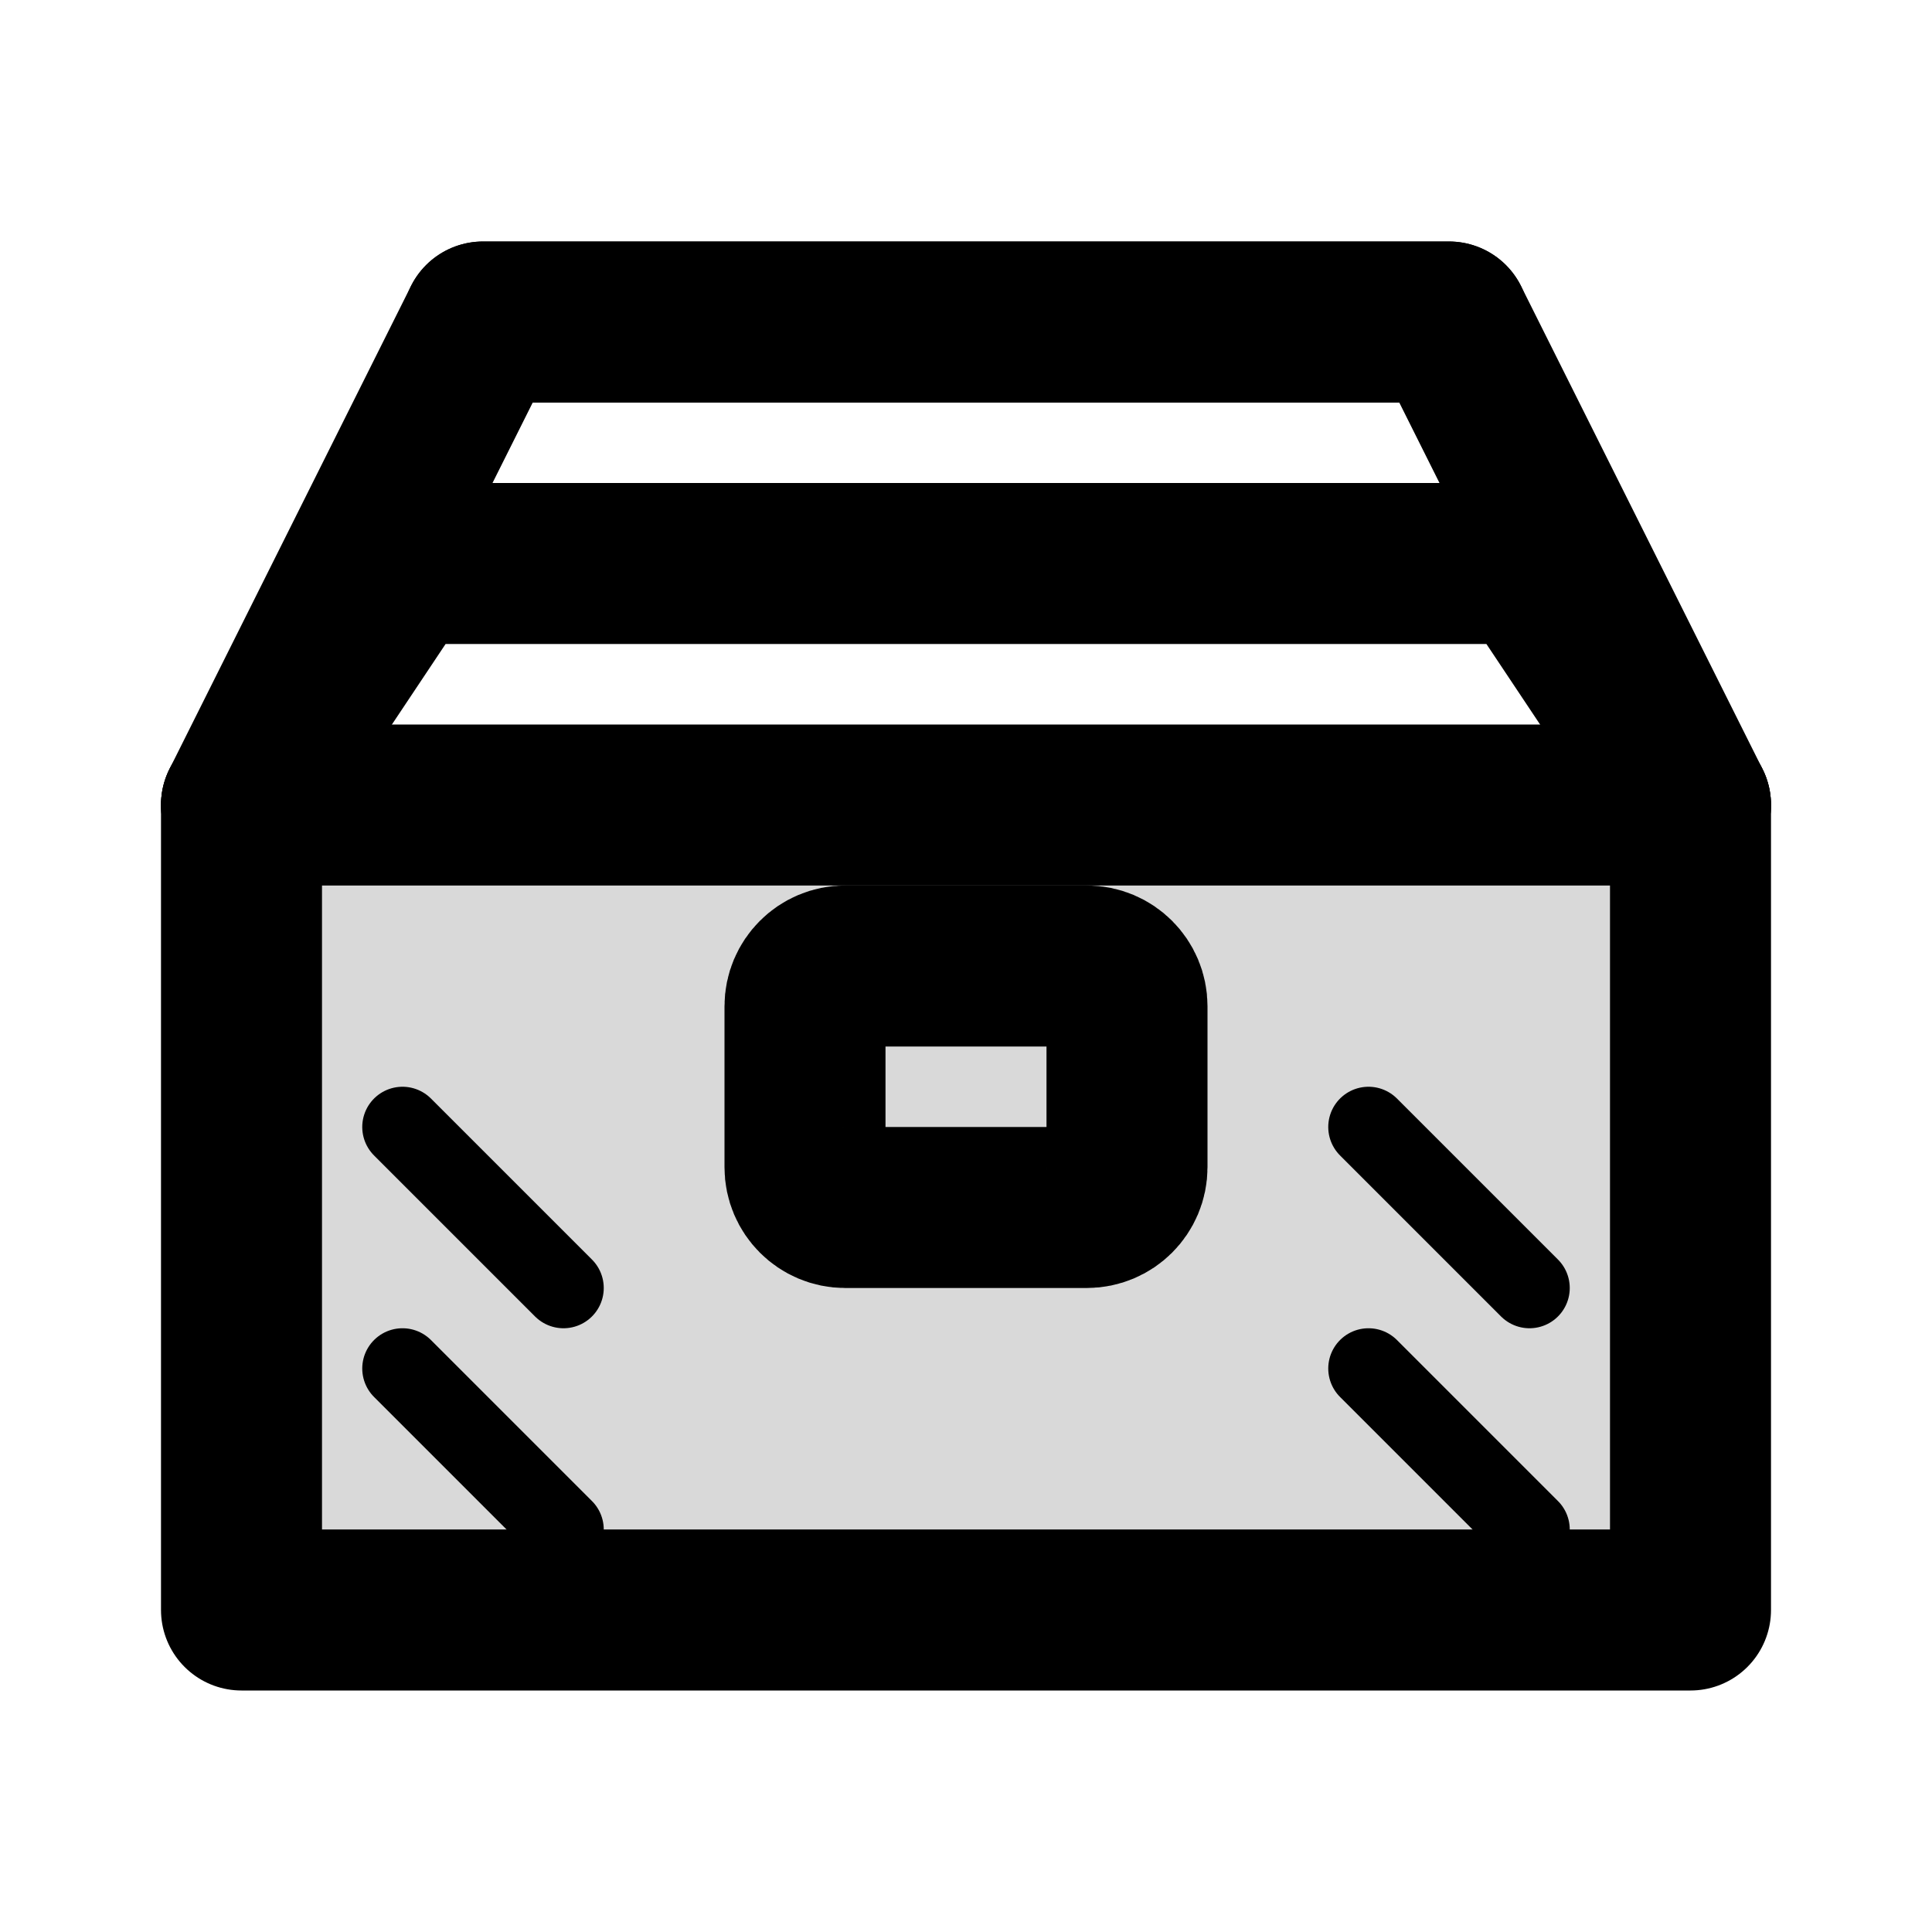
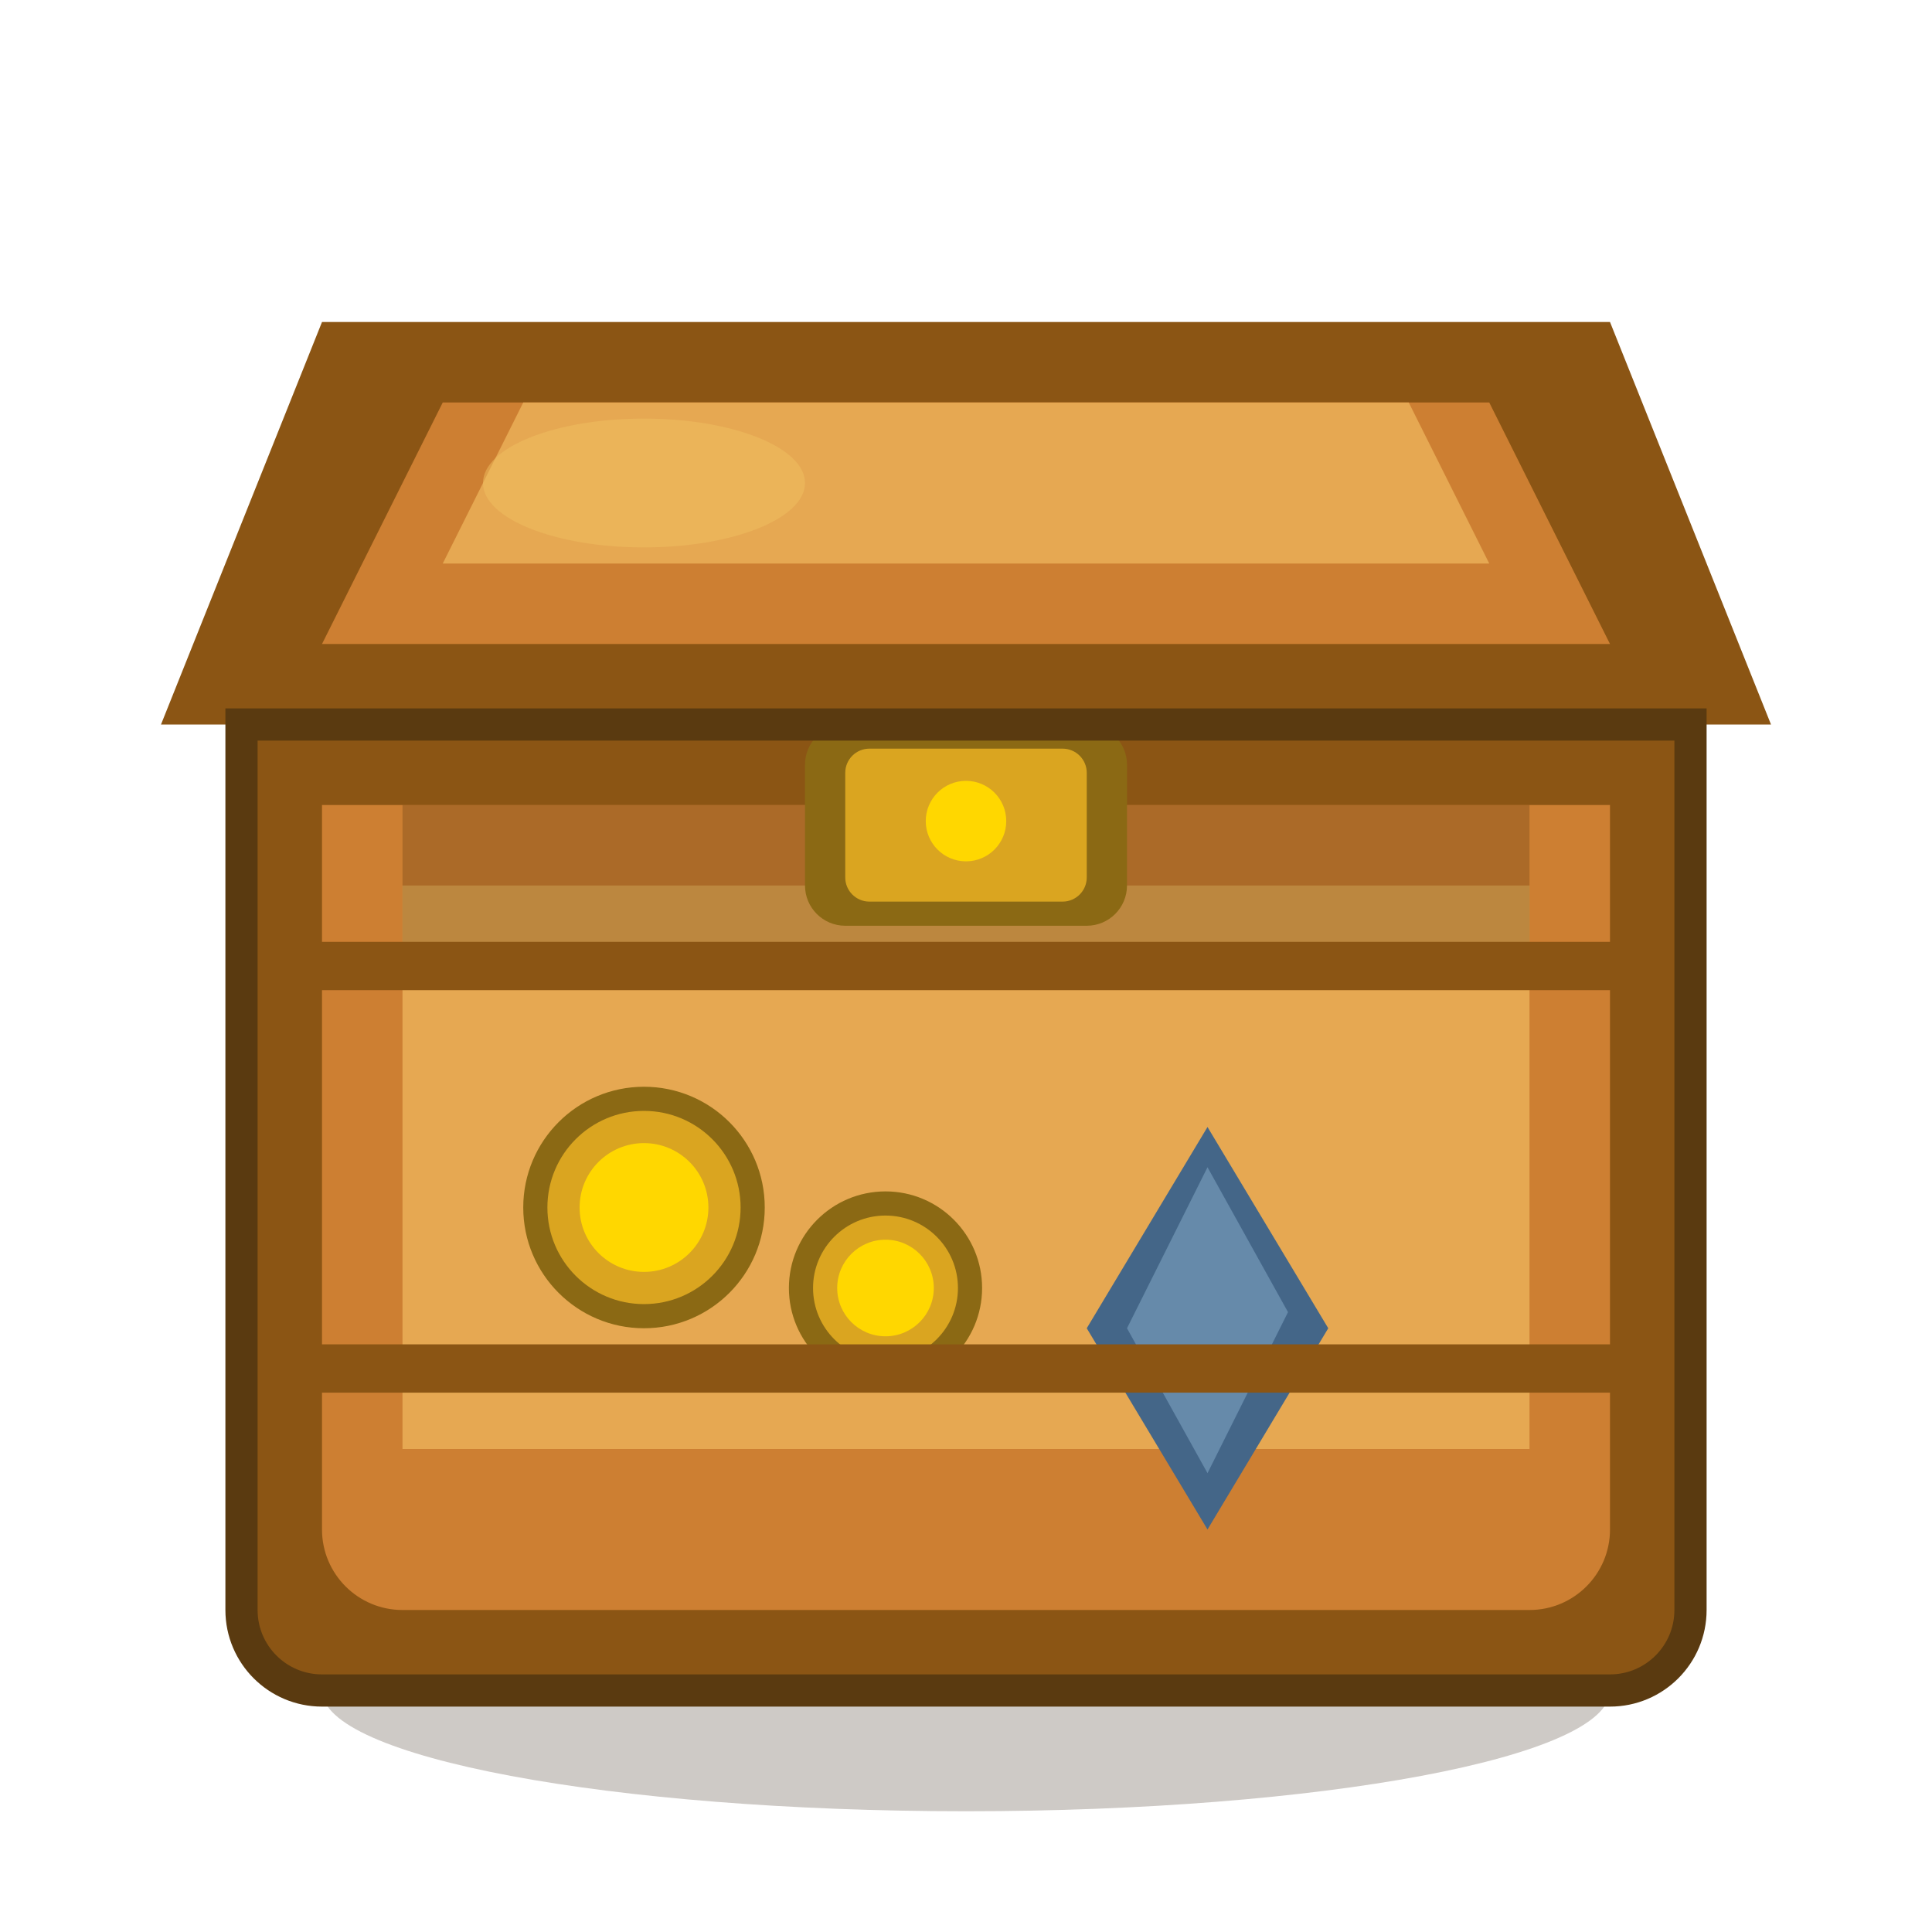
- <svg xmlns="http://www.w3.org/2000/svg" viewBox="0 0 24 24" fill="none">
-   <style>
-     .stroke { stroke: currentColor; stroke-width: 2; stroke-linecap: round; stroke-linejoin: round; fill: none; }
-     .metallic { fill: currentColor; fill-opacity: 0.15; }
-   </style>
-   <path class="stroke metallic" d="M3 10h18v10H3z" />
-   <path class="stroke" d="M3 10l3-6h12l3 6" />
-   <path class="stroke" d="M6 4h12" />
-   <path class="stroke" d="M3 10l2-3h14l2 3" />
-   <rect class="stroke" x="10" y="12" width="4" height="3" rx="0.5" />
-   <path class="stroke" d="M5 14l2 2M5 17l2 2M17 14l2 2M17 17l2 2" style="stroke-width: 1;" />
+ <svg xmlns="http://www.w3.org/2000/svg" viewBox="0 0 24 24">
+   <ellipse cx="12" cy="21" rx="8" ry="1.5" fill="#3d2a1a" opacity="0.25" />
+   <path d="M3 9h18v11a1 1 0 01-1 1H4a1 1 0 01-1-1V9z" fill="#8b5514" />
+   <path d="M4 10h16v9a1 1 0 01-1 1H5a1 1 0 01-1-1V10z" fill="#cd7f32" />
+   <path d="M5 11h14v7H5z" fill="#e6a852" />
+   <path d="M2 9l2-5h16l2 5H2z" fill="#8b5514" />
+   <path d="M4 8l1.5-3h13l1.5 3H4z" fill="#cd7f32" />
+   <path d="M5.5 7l1-2h11l1 2H5.5z" fill="#e6a852" />
+   <ellipse cx="8" cy="6" rx="2" ry="0.8" fill="#f0c060" opacity="0.5" />
+   <path d="M5 10h14v2H5z" fill="#5a3a10" opacity="0.3" />
+   <circle cx="8" cy="15" r="1.5" fill="#8b6914" />
+   <circle cx="8" cy="15" r="1.2" fill="#daa520" />
+   <circle cx="8" cy="15" r="0.8" fill="#ffd700" />
+   <circle cx="11" cy="16" r="1.2" fill="#8b6914" />
+   <circle cx="11" cy="16" r="0.9" fill="#daa520" />
+   <circle cx="11" cy="16" r="0.6" fill="#ffd700" />
+   <path d="M15 14l1.5 2.5L15 19l-1.5-2.5z" fill="#446688" />
+   <path d="M15 14.5l1 1.8-1 2-1-1.8z" fill="#668aaa" />
+   <rect x="10" y="9" width="4" height="2.5" rx="0.5" fill="#8b6914" />
+   <rect x="10.5" y="9.3" width="3" height="1.9" rx="0.3" fill="#daa520" />
+   <circle cx="12" cy="10.2" r="0.5" fill="#ffd700" />
+   <path d="M3 12h18M3 17h18" fill="none" stroke="#8b5514" stroke-width="0.6" />
+   <path d="M3 9h18v11a1 1 0 01-1 1H4a1 1 0 01-1-1V9z" fill="none" stroke="#5a3a10" stroke-width="0.4" />
</svg>
